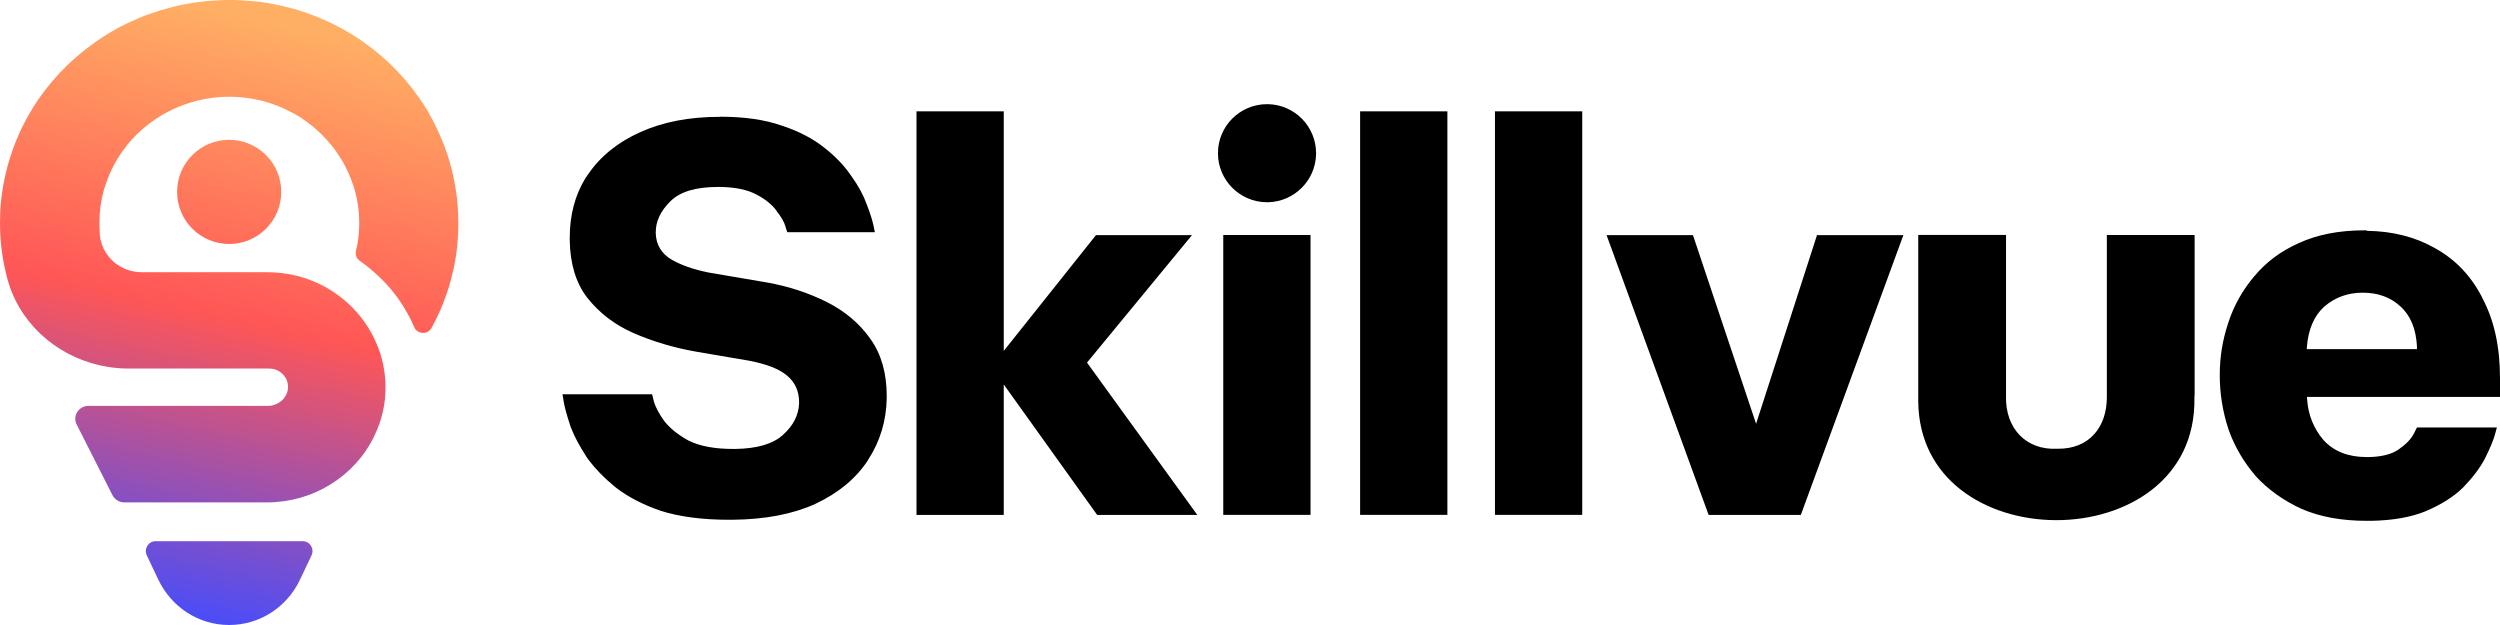
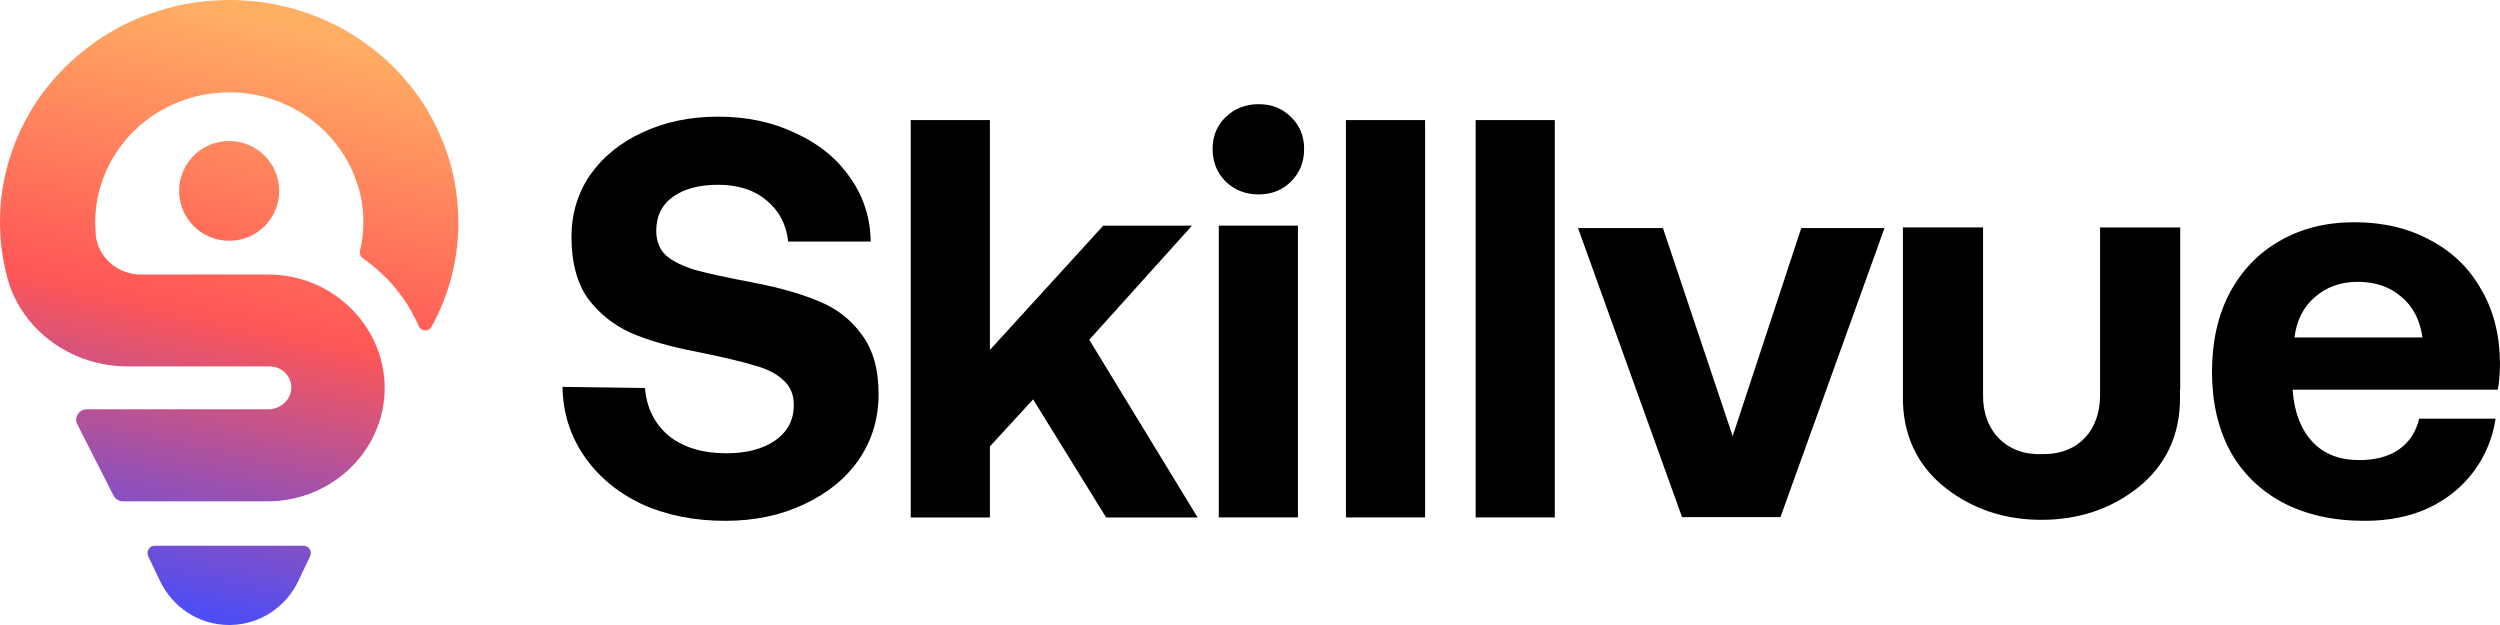
<svg xmlns="http://www.w3.org/2000/svg" width="960" height="240" viewBox="0 0 960 240" fill="none">
-   <path d="M116.257 207.817C119.014 207.818 120.828 210.74 119.619 213.277C118.146 216.392 116.672 219.468 115.199 222.582C110.364 232.887 99.975 240 88 240C76.025 240 65.674 232.887 60.801 222.582C59.328 219.468 57.854 216.353 56.381 213.277C55.172 210.74 56.986 207.818 59.743 207.817H116.257ZM88.04 0C89.514 2.2129e-10 90.988 0 92.462 0.116C92.86 0.116 93.219 0.116 93.657 0.193C94.733 0.271 95.768 0.31 96.844 0.426C97.162 0.426 97.442 0.503 97.721 0.503C98.836 0.58 99.951 0.735 101.026 0.89C102.341 1.083 103.616 1.277 104.891 1.548C105.488 1.625 106.126 1.78 106.724 1.935C108.158 2.205 109.591 2.554 111.025 2.941C112.101 3.174 113.177 3.483 114.253 3.831C115.488 4.218 116.722 4.606 117.957 5.031C120.507 5.921 123.017 6.928 125.447 8.05C126.045 8.321 126.642 8.592 127.239 8.901C128.036 9.288 128.833 9.636 129.59 10.062C130.307 10.448 131.064 10.836 131.741 11.223C131.821 11.223 131.9 11.3 131.979 11.339C132.696 11.764 133.414 12.191 134.131 12.616C135.326 13.313 136.562 14.087 137.757 14.899C138.314 15.248 138.832 15.596 139.39 16.021C140.346 16.718 141.302 17.376 142.258 18.111C142.537 18.305 142.816 18.499 143.135 18.77L144.768 20.085C145.445 20.627 146.082 21.169 146.72 21.749C147.357 22.291 147.955 22.833 148.553 23.375C149.867 24.575 151.142 25.813 152.337 27.09C152.895 27.709 153.532 28.328 154.09 28.986C154.687 29.605 155.245 30.264 155.763 30.883C156.161 31.308 156.479 31.734 156.838 32.198C157.196 32.585 157.555 33.05 157.874 33.437C158.272 33.94 158.631 34.443 158.989 34.907C159.547 35.604 160.025 36.262 160.503 36.958C161.22 37.964 161.898 38.932 162.535 39.938C162.694 40.132 162.814 40.325 162.934 40.558C163.651 41.602 164.288 42.725 164.925 43.847C164.925 43.847 164.925 43.873 164.925 43.924C165.642 45.162 166.28 46.363 166.917 47.64C167.594 48.955 168.192 50.232 168.75 51.548C169.188 52.554 169.626 53.561 170.064 54.605C170.184 54.915 170.303 55.225 170.423 55.534C170.821 56.502 171.14 57.43 171.459 58.437C171.857 59.404 172.136 60.333 172.415 61.339C172.694 62.19 172.973 63.081 173.172 63.971C173.53 65.248 173.849 66.486 174.088 67.802C174.367 69.118 174.646 70.395 174.845 71.711C175.602 76.2 176 80.805 176 85.526V85.72C176 87.19 175.999 88.661 175.88 90.132V90.364C175.641 95.627 174.844 100.813 173.569 105.806C171.817 112.926 169.148 119.699 165.643 126.007C164.209 128.638 160.264 128.367 159.029 125.62C159.029 125.62 159.029 125.594 159.029 125.542C158.671 124.691 158.272 123.801 157.834 122.911C157.436 122.099 156.998 121.324 156.56 120.512C156.56 120.434 156.479 120.395 156.479 120.356C156.001 119.505 155.524 118.653 155.006 117.841C154.926 117.647 154.767 117.454 154.688 117.299C154.409 116.873 154.129 116.448 153.811 115.983C153.452 115.442 153.094 114.938 152.695 114.396C151.221 112.346 149.628 110.411 147.915 108.592C147.357 107.973 146.76 107.392 146.162 106.851C146.003 106.696 145.843 106.502 145.684 106.386C143.333 104.103 140.824 102.013 138.155 100.155C136.92 99.304 136.362 97.833 136.681 96.401C137.159 94.428 137.518 92.376 137.717 90.325C137.796 89.629 137.836 88.893 137.876 88.158C137.876 87.307 137.955 86.494 137.955 85.643C137.955 81.231 137.358 76.935 136.203 72.91C136.044 72.368 135.884 71.788 135.685 71.285C133.255 63.739 128.992 56.966 123.375 51.51C121.702 49.846 119.869 48.297 117.957 46.904C117.956 46.903 117.947 46.894 117.878 46.827C115.966 45.434 113.973 44.157 111.822 43.073C108.755 41.448 105.568 40.132 102.182 39.164C100.987 38.777 99.832 38.507 98.637 38.274C95.211 37.539 91.665 37.151 88.04 37.151C84.415 37.151 80.869 37.539 77.443 38.274C76.248 38.507 75.053 38.816 73.897 39.164C70.432 40.17 67.086 41.525 63.978 43.19C63.341 43.499 62.743 43.847 62.145 44.195C58.72 46.246 55.532 48.684 52.704 51.432C51.151 52.941 49.677 54.567 48.362 56.309C44.897 60.72 42.187 65.751 40.435 71.208C40.236 71.75 40.076 72.291 39.917 72.833C38.762 76.858 38.164 81.154 38.164 85.565C38.164 86.417 38.163 87.23 38.243 88.081C38.243 88.468 38.244 88.855 38.323 89.242V90.364C38.403 90.635 38.403 90.945 38.482 91.254C38.482 91.447 38.483 91.641 38.562 91.873C38.562 91.95 38.562 92.028 38.642 92.106C38.721 92.531 38.882 92.996 39.001 93.422C39.081 93.847 39.239 94.273 39.438 94.698C39.757 95.472 40.156 96.208 40.555 96.904C40.555 96.982 40.634 97.097 40.753 97.175C40.992 97.523 41.192 97.833 41.431 98.143C41.67 98.491 41.949 98.84 42.268 99.149C42.427 99.343 42.586 99.536 42.745 99.652C42.904 99.807 43.025 99.961 43.224 100.116C43.861 100.774 44.538 101.316 45.295 101.78C46.012 102.245 46.769 102.671 47.565 103.058C47.645 103.058 47.725 103.135 47.805 103.135C48.163 103.328 48.522 103.444 48.88 103.561C50.553 104.18 52.426 104.528 54.338 104.528H102.501C112.699 104.528 121.822 107.663 129.191 112.888C140.664 120.976 147.835 134.095 148.034 148.104C148.154 154.451 146.839 160.991 143.771 167.338C140.067 175.155 134.131 181.541 126.96 185.991C119.789 190.442 111.345 192.919 102.501 192.919H47.765C45.813 192.919 44.06 191.835 43.184 190.132L29.439 163.004C27.766 159.715 30.236 155.844 34.02 155.844H103.218C105.488 155.844 108.237 154.296 109.393 152.438C112.579 147.756 109.153 141.525 103.337 141.525H49.358C46.69 141.525 44.06 141.293 41.511 140.906C23.783 138.081 8.844 125.929 3.466 109.211C2.948 107.663 2.55 106.076 2.191 104.489C0.757 98.413 0 92.067 0 85.526C7.42375e-06 82.701 0.12 79.954 0.398 77.245C0.478 76.162 0.638 75.116 0.797 74.071C0.916 73.065 1.075 72.059 1.274 71.053C1.434 70.124 1.634 69.156 1.833 68.228C1.913 67.88 1.952 67.57 2.031 67.261C2.27 66.177 2.549 65.132 2.828 64.087C3.107 62.926 3.466 61.804 3.824 60.682C4.143 59.637 4.502 58.63 4.86 57.585C4.86 57.43 4.94 57.314 4.979 57.198C5.378 56.153 5.737 55.108 6.175 54.063C6.573 53.057 6.972 52.129 7.41 51.2C7.49 50.968 7.609 50.697 7.729 50.465C8.127 49.536 8.605 48.646 9.083 47.756V47.678C10.119 45.627 11.274 43.614 12.469 41.641C13.664 39.667 14.979 37.732 16.333 35.913C16.333 35.913 16.34 35.907 16.413 35.836C18.445 33.05 20.675 30.418 23.065 27.864C23.862 27.013 24.66 26.199 25.496 25.387C26.85 24.071 28.245 22.794 29.679 21.556C31.83 19.698 34.061 17.957 36.411 16.293C37.447 15.558 38.562 14.822 39.638 14.087C40.753 13.39 41.869 12.694 43.024 12.036C44.14 11.378 45.295 10.72 46.45 10.14C48.761 8.94 51.191 7.818 53.621 6.812C54.856 6.308 56.09 5.805 57.325 5.379C59.835 4.489 62.424 3.676 65.014 3.019C65.97 2.786 66.886 2.515 67.803 2.283C68.759 2.051 69.675 1.858 70.631 1.664H70.711C73.38 1.161 76.129 0.736 78.917 0.465C80.152 0.349 81.387 0.232 82.622 0.193C84.415 0.077 86.247 0 88.04 0ZM88 53.687C99.046 53.687 108 62.641 108 73.686C108 84.732 99.046 93.686 88 93.686C76.954 93.686 68 84.732 68 73.686C68 62.641 76.954 53.687 88 53.687Z" fill="url(#paint0_linear_13820_1260)" />
-   <path d="M908.839 88.637C918.799 88.757 927.53 91.007 934.98 95.266C942.82 99.566 948.92 105.926 953.24 114.415V114.495C957.72 122.865 960 133.084 960 145.203V152.423H885.869L885.949 153.523C886.369 159.363 888.459 164.532 892.199 168.962C896.179 173.342 901.739 175.512 908.759 175.512H909.729C914.479 175.392 918.299 174.482 921 172.632C923.86 170.662 925.86 168.602 926.95 166.472C927.06 166.232 927.18 166.042 927.26 165.842C927.38 165.642 927.45 165.452 927.53 165.292L928.11 164.152H958.8L958.1 166.722V166.762C957.44 169.132 956.13 172.212 954.24 176.042C952.35 179.631 949.57 183.341 945.9 187.131C942.27 190.721 937.41 193.8 931.3 196.37C925.74 198.62 918.829 199.84 910.529 200H908.869C899.139 200 890.799 198.46 883.739 195.38C876.669 192.1 870.769 187.881 866.019 182.631V182.591C861.699 177.541 858.369 171.932 856.059 165.772L855.629 164.552V164.512C853.469 157.883 852.389 151.053 852.389 144.023C852.389 136.994 853.469 130.524 855.669 123.895C857.829 117.265 861.189 111.346 865.669 106.056V105.976H865.749C870.189 100.646 875.829 96.427 882.739 93.347C889.809 90.107 898.179 88.447 907.909 88.447H908.869L908.829 88.647L908.839 88.637ZM276.491 44.82C285.831 44.82 293.751 45.96 300.231 48.249H300.271C306.791 50.419 312.241 53.259 316.561 56.739C320.651 59.939 323.931 63.328 326.442 66.928L326.942 67.638C329.682 71.428 331.612 75.058 332.852 78.538C334.162 81.937 335.012 84.657 335.442 86.707L335.942 89.157H302.311L301.691 87.297V87.217C301.191 85.287 299.991 83.267 298.251 81.097V81.017C296.471 78.528 293.771 76.398 290.261 74.588C286.821 72.808 282.311 71.908 276.791 71.788H275.671C267.291 71.788 261.041 73.568 257.291 77.438C253.701 81.027 251.81 84.937 251.81 89.127V89.557C251.93 93.977 254.011 97.416 257.911 99.706C261.651 101.836 266.291 103.456 271.691 104.566L272.771 104.766L294.551 108.476C302.931 109.976 310.571 112.505 317.561 116.015C324.511 119.525 330.072 124.225 334.242 130.144C338.412 135.984 340.502 143.294 340.502 152.053V152.883C340.342 161.572 337.992 169.422 333.402 176.491V176.571C328.802 183.641 322.051 189.281 313.051 193.51C304.361 197.46 293.751 199.47 281.241 199.59H280.001C269.691 199.59 260.931 198.44 253.751 196.16C247.07 193.87 241.47 190.991 236.88 187.511L236.03 186.841C231.98 183.521 228.62 180.051 225.92 176.461L224.88 174.962V174.882C222.49 171.212 220.63 167.702 219.32 164.382L218.82 163.042V162.962C217.58 159.173 216.77 156.173 216.39 153.883V153.763L216 151.393H250.4L250.79 152.933C250.87 153.253 250.94 153.523 251.02 153.883V153.923L251.14 154.353C251.8 156.483 253.07 158.853 254.921 161.462C256.971 164.182 259.901 166.592 263.651 168.762L264.421 169.192C268.781 171.362 274.501 172.392 281.521 172.392H282.331C290.631 172.272 296.811 170.532 300.711 166.942C304.611 163.432 306.691 159.403 306.851 154.863V154.433C306.851 150.173 305.271 146.693 302.101 144.133C299.131 141.644 294.381 139.834 287.971 138.564L267.391 135.054C258.861 133.554 250.83 131.184 243.3 127.915C235.96 124.675 230.02 120.095 225.42 114.215C221.13 108.566 218.89 101.226 218.78 92.147V91.277C218.78 82.597 220.79 75.018 224.76 68.498L225.73 67.078C230.48 60.089 237.16 54.639 245.88 50.739C254.601 46.83 264.531 44.86 276.501 44.86L276.491 44.82ZM770.307 152.303C770.187 158.343 772.087 163.552 775.598 167.142C779.078 170.732 784.088 172.632 790.078 172.312H790.228C796.098 172.392 800.888 170.372 804.128 166.782C807.298 163.312 808.958 158.413 809.028 152.843V90.237H842.738V151.853H842.658V152.883C842.888 168.512 836.368 180.201 826.438 187.981C816.478 195.8 803.078 199.74 789.648 199.74C776.218 199.74 762.817 195.79 752.857 187.981C743.247 180.441 736.797 169.232 736.607 154.313V90.207H770.317V152.303H770.307ZM385.452 134.734L420.853 90.287H457.723L417.413 139.234L459.763 197.73H421.313L385.442 147.633V197.73H351.932V42.76H385.442V134.734H385.452ZM503.244 197.7H469.733V90.247H503.244V197.7ZM555.795 197.7H522.284V42.76H555.795V197.74V197.7ZM607.575 197.7H574.065V42.76H607.575V197.74V197.7ZM674.326 162.762L697.726 90.287H730.897L691.516 197.74H656.116L616.925 90.287H650.096L674.346 162.762H674.326ZM907.259 112.395C901.619 112.395 896.759 114.135 892.669 117.605L892.279 117.965C888.539 121.475 886.409 126.535 885.869 132.964L885.789 134.074H928.11V133.004C927.76 126.335 925.68 121.165 921.7 117.605C917.879 114.095 913.049 112.395 907.339 112.395H907.259ZM487.034 40C497.224 40.28 505.374 48.609 505.374 58.829V59.299C505.104 69.328 497.034 77.378 487.034 77.658H486.534C476.144 77.658 467.693 69.208 467.693 58.829C467.693 48.45 476.114 40 486.534 40H487.034Z" fill="black" />
+   <path d="M116.582 209.564L116.769 209.57C118.686 209.698 119.955 211.775 119.07 213.628C118.325 215.197 117.579 216.759 116.834 218.319C116.089 219.88 115.343 221.441 114.597 223.013C109.938 232.911 100.017 239.783 88.547 239.995L88 240C76.301 240 66.175 233.072 61.403 223.013C59.913 219.873 58.422 216.73 56.93 213.626C56.018 211.714 57.398 209.564 59.418 209.564H116.582ZM89.156 0.002C90.263 0.007 91.351 0.029 92.434 0.114L92.474 0.117H92.513C92.92 0.117 93.201 0.118 93.546 0.179L93.598 0.189L93.65 0.192C94.784 0.273 95.771 0.309 96.837 0.423L96.891 0.429H96.945C97.031 0.429 97.121 0.44 97.27 0.46C97.386 0.475 97.567 0.499 97.762 0.504C98.849 0.579 99.943 0.73 101.032 0.886C102.361 1.081 103.621 1.274 104.874 1.539L104.915 1.547L104.954 1.553C105.491 1.622 106.083 1.763 106.685 1.918L106.718 1.927L106.751 1.933C108.168 2.2 109.591 2.546 111.026 2.932L111.051 2.938L111.077 2.943C112.121 3.168 113.176 3.469 114.244 3.814C115.493 4.204 116.736 4.593 117.968 5.016C120.518 5.904 123.028 6.908 125.454 8.025C126.061 8.299 126.648 8.565 127.225 8.863L127.249 8.875C128.105 9.289 128.841 9.607 129.572 10.017L129.588 10.025C130.343 10.431 131.07 10.801 131.742 11.184L131.974 11.316H132.007C132.357 11.523 132.707 11.729 133.057 11.936C133.42 12.151 133.782 12.367 134.144 12.581C135.334 13.273 136.572 14.045 137.76 14.85L137.793 14.872C138.337 15.21 138.834 15.544 139.367 15.949L139.385 15.963C140.382 16.688 141.31 17.323 142.265 18.055L142.285 18.07L142.305 18.083C142.587 18.279 142.833 18.449 143.114 18.687L143.123 18.696L143.134 18.704L144.786 20.03C145.455 20.564 146.087 21.099 146.714 21.669L146.726 21.681L146.74 21.692C147.37 22.226 147.963 22.762 148.569 23.309C149.883 24.505 151.151 25.734 152.338 26.997C152.979 27.706 153.51 28.206 154.078 28.873L154.099 28.898L154.122 28.922C154.698 29.518 155.243 30.157 155.766 30.781L155.784 30.803L155.803 30.823C156.165 31.209 156.453 31.592 156.828 32.077L156.857 32.112L156.887 32.146C157.219 32.503 157.537 32.914 157.884 33.334C158.3 33.858 158.592 34.277 159.004 34.809L159.016 34.822C159.561 35.501 160.03 36.144 160.503 36.83L160.512 36.845C161.236 37.857 161.908 38.815 162.537 39.805L162.571 39.858L162.611 39.907C162.714 40.032 162.799 40.163 162.896 40.352L162.925 40.408L162.961 40.46C163.611 41.404 164.196 42.418 164.798 43.474V43.555L164.934 43.79C165.647 45.017 166.282 46.209 166.919 47.482L166.925 47.493C167.599 48.798 168.193 50.063 168.747 51.367C169.186 52.373 169.627 53.383 170.063 54.419C170.124 54.575 170.185 54.731 170.245 54.887C170.306 55.043 170.366 55.2 170.427 55.356L170.431 55.366L170.435 55.377C170.823 56.316 171.137 57.224 171.454 58.224L171.467 58.264L171.483 58.303C171.862 59.222 172.131 60.111 172.41 61.115L172.424 61.16C172.705 62.014 172.974 62.873 173.164 63.721L173.17 63.746L173.177 63.773C173.536 65.048 173.848 66.262 174.082 67.543L174.085 67.558L174.088 67.572C174.372 68.909 174.647 70.165 174.843 71.456L174.845 71.473C175.602 75.945 176 80.533 176 85.237V85.432C176 86.921 175.998 88.364 175.881 89.799L175.879 89.84V90.087C175.639 95.317 174.845 100.473 173.573 105.437C171.821 112.531 169.153 119.285 165.651 125.568C164.665 127.371 161.877 127.334 160.857 125.432V125.385L160.778 125.198C160.41 124.325 159.998 123.409 159.544 122.49C159.148 121.684 158.706 120.901 158.292 120.138L158.278 120.099L158.269 120.08C158.26 120.058 158.251 120.037 158.242 120.017C158.207 119.948 158.169 119.891 158.139 119.849C157.672 119.02 157.19 118.164 156.666 117.34C156.595 117.191 156.514 117.064 156.464 116.986C156.423 116.923 156.406 116.899 156.381 116.859C156.36 116.827 156.353 116.814 156.353 116.814L156.329 116.768L156.301 116.724L155.868 116.07C155.722 115.851 155.571 115.627 155.41 115.393C155.036 114.831 154.666 114.311 154.26 113.761C152.933 111.919 151.512 110.169 149.996 108.51L149.34 107.805C148.756 107.16 148.137 106.56 147.527 106.007C147.464 105.946 147.42 105.898 147.315 105.79C147.242 105.715 147.137 105.61 147.012 105.511C144.61 103.188 142.042 101.058 139.31 99.161L139.142 99.036C138.352 98.402 138.009 97.404 138.228 96.422C138.719 94.395 139.089 92.286 139.295 90.173C139.378 89.441 139.42 88.674 139.46 87.945L139.461 87.918V87.891C139.461 87.489 139.479 87.094 139.499 86.671C139.509 86.463 139.52 86.247 139.528 86.027L139.541 85.354C139.541 80.815 138.925 76.388 137.729 72.236C137.582 71.737 137.408 71.114 137.196 70.567C134.765 63.039 130.558 56.262 125.026 50.741L124.487 50.211C122.776 48.516 120.906 46.939 118.958 45.52L118.927 45.489L118.875 45.439L118.817 45.397C116.851 43.969 114.787 42.649 112.55 41.526C109.396 39.861 106.113 38.509 102.622 37.515C101.382 37.116 100.187 36.838 98.971 36.602C95.437 35.846 91.78 35.447 88.04 35.447C84.535 35.447 81.101 35.797 77.773 36.464L77.11 36.602C75.871 36.843 74.638 37.161 73.453 37.517C69.882 38.55 66.432 39.943 63.225 41.655C62.554 41.982 61.928 42.344 61.339 42.687L61.329 42.693C57.798 44.8 54.511 47.306 51.593 50.133C49.996 51.68 48.474 53.352 47.111 55.15C43.534 59.691 40.735 64.87 38.925 70.488C38.716 71.058 38.55 71.623 38.394 72.152C37.199 76.305 36.58 80.737 36.58 85.276C36.58 86.111 36.579 86.96 36.66 87.853C36.66 88.194 36.662 88.624 36.741 89.072V90.26L36.782 90.4C36.797 90.45 36.808 90.519 36.83 90.681C36.844 90.789 36.867 90.943 36.902 91.112C36.903 91.284 36.915 91.526 36.99 91.806C37.002 91.927 37.036 92.093 37.127 92.268C37.225 92.694 37.373 93.156 37.458 93.453C37.536 93.835 37.659 94.203 37.804 94.552L37.964 94.913C38.288 95.692 38.683 96.422 39.063 97.089C39.116 97.242 39.19 97.361 39.243 97.435C39.304 97.52 39.377 97.599 39.456 97.671C39.653 97.961 39.862 98.274 40.094 98.574C40.347 98.937 40.646 99.31 40.993 99.653C41.116 99.802 41.315 100.044 41.546 100.232C41.621 100.31 41.818 100.517 42.014 100.682C42.702 101.385 43.436 101.971 44.254 102.473C45.015 102.964 45.817 103.415 46.659 103.822L46.867 103.924H46.926L46.938 103.929C46.938 103.929 46.974 103.938 46.995 103.944C47.399 104.146 47.789 104.275 48.106 104.378C49.904 105.037 51.907 105.407 53.951 105.407H102.668L103.612 105.416C113.333 105.602 122.022 108.662 129.08 113.65C140.431 121.628 147.516 134.564 147.713 148.355C147.831 154.601 146.534 161.042 143.502 167.296C139.843 174.994 133.973 181.297 126.874 185.689C120.003 189.941 111.945 192.369 103.488 192.516L102.668 192.523H47.302C45.708 192.523 44.281 191.642 43.567 190.259L29.668 162.909L29.553 162.662C28.462 160.11 30.377 157.154 33.4 157.153H103.393C104.754 157.153 106.192 156.697 107.43 156.012C108.667 155.328 109.799 154.361 110.497 153.243C114.167 147.812 110.14 140.698 103.513 140.698H48.914C46.276 140.698 43.67 140.469 41.135 140.086C23.553 137.293 8.772 125.282 3.457 108.811L3.453 108.8C2.945 107.286 2.552 105.723 2.192 104.136L1.929 102.989C0.75 97.665 0.091 92.137 0.009 86.457L0 85.237C7.64357e-06 82.416 0.12 79.681 0.398 76.989L0.4 76.96C0.477 75.912 0.632 74.896 0.794 73.837L0.797 73.821L0.799 73.805C0.917 72.816 1.074 71.826 1.27 70.837L1.274 70.812C1.432 69.897 1.631 68.938 1.831 68.004C1.876 67.809 1.909 67.624 1.937 67.474C1.967 67.314 1.992 67.188 2.023 67.069L2.031 67.035C2.267 65.968 2.543 64.934 2.826 63.877L2.83 63.865L2.833 63.852C3.105 62.724 3.455 61.627 3.82 60.49L3.824 60.478C4.139 59.446 4.494 58.456 4.862 57.387L4.916 57.229V57.162C4.916 57.162 4.934 57.122 4.945 57.097C4.953 57.078 4.961 57.055 4.971 57.03C5.39 55.932 5.731 54.935 6.167 53.899L6.175 53.881C6.571 52.883 6.966 51.967 7.399 51.052L7.422 51.002L7.441 50.949C7.503 50.77 7.602 50.542 7.705 50.342L7.722 50.311L7.735 50.278C8.118 49.389 8.58 48.53 9.067 47.626L9.187 47.403V47.313C10.191 45.349 11.306 43.413 12.466 41.504C13.642 39.567 14.937 37.665 16.272 35.873L16.296 35.852L16.357 35.792L16.407 35.722C18.433 32.953 20.663 30.331 23.058 27.779C23.853 26.932 24.649 26.122 25.483 25.314C26.838 24.002 28.234 22.727 29.669 21.492C31.82 19.64 34.051 17.905 36.403 16.245C37.433 15.516 38.525 14.796 39.623 14.048C40.752 13.345 41.862 12.656 43.008 12.005L43.021 11.997C44.142 11.338 45.288 10.688 46.427 10.117L46.439 10.112C48.748 8.916 51.18 7.796 53.613 6.792C54.866 6.283 56.086 5.787 57.303 5.369C59.814 4.481 62.408 3.668 64.987 3.014C65.923 2.788 66.981 2.483 67.819 2.271C68.732 2.05 69.613 1.865 70.537 1.678H70.607L70.7 1.66C73.376 1.157 76.124 0.733 78.906 0.464C80.161 0.346 81.38 0.233 82.592 0.195L82.626 0.193C84.424 0.077 86.255 0 88.04 0L89.156 0.002ZM88 54.138C98.614 54.138 107.218 62.716 107.218 73.297C107.218 83.879 98.614 92.457 88 92.457C77.552 92.457 69.051 84.145 68.787 73.792L68.782 73.297C68.782 62.716 77.386 54.138 88 54.138Z" fill="url(#paint0_linear_5762_5436)" />
+   <path d="M275.716 44.796C286.783 44.796 296.7 46.902 305.467 51.116C314.377 55.185 321.352 60.851 326.382 68.116C331.556 75.382 334.213 83.596 334.357 92.75H302.662C301.944 86.212 299.214 80.979 294.472 77.056C289.729 72.988 283.476 70.954 275.716 70.954C268.531 70.954 262.778 72.481 258.467 75.532C254.157 78.583 252.006 82.942 252.005 88.607C252.005 92.676 253.299 95.874 255.885 98.199C258.473 100.379 262.139 102.195 266.881 103.648C271.624 104.955 278.956 106.556 288.871 108.445C298.93 110.334 307.413 112.737 314.311 115.643C321.207 118.404 326.74 122.69 330.907 128.5C335.218 134.168 337.377 141.795 337.377 151.385C337.377 160.685 334.862 169.044 329.832 176.454C324.802 183.72 317.756 189.458 308.702 193.672C299.791 197.886 289.731 200 278.521 200C266.448 200 255.666 197.813 246.181 193.454C236.84 188.95 229.508 182.778 224.191 174.931C218.872 167.084 216.144 158.291 216 148.556L247.695 148.991C248.269 156.546 251.285 162.647 256.746 167.297C262.351 171.802 269.753 174.06 278.951 174.06C286.568 174.06 292.75 172.461 297.492 169.264C302.378 165.922 304.822 161.341 304.822 155.528C304.822 151.459 303.457 148.261 300.726 145.936C298.14 143.465 294.402 141.577 289.516 140.269C284.773 138.816 277.37 137.071 267.311 135.037C257.393 133.148 249.055 130.754 242.301 127.847C235.545 124.796 230.017 120.359 225.705 114.547C221.537 108.588 219.45 100.744 219.45 91.009C219.45 82.145 221.822 74.221 226.565 67.246C231.451 60.272 238.133 54.821 246.611 50.898C255.235 46.829 264.937 44.796 275.716 44.796Z" fill="black" />
+   <path fill-rule="evenodd" clip-rule="evenodd" d="M904.071 85.342C915.043 85.343 924.679 87.594 932.979 92.097C941.422 96.457 947.969 102.709 952.613 110.847C957.396 118.839 959.858 128.283 960 139.181C960 143.104 959.72 146.592 959.158 149.644H880.428V150.514C881.131 158.652 883.663 165.049 888.025 169.699C892.387 174.35 898.368 176.672 905.966 176.672C912.016 176.672 917.011 175.369 920.951 172.754C925.031 169.993 927.704 165.992 928.97 160.76H958.307C957.182 168.17 954.44 174.857 950.078 180.815C945.715 186.774 939.945 191.498 932.768 194.986C925.594 198.328 917.365 200 908.08 200C895.98 200 885.493 197.67 876.629 193.019C867.905 188.369 861.147 181.763 856.363 173.19C851.719 164.471 849.405 154.369 849.405 142.889C849.405 131.263 851.65 121.162 856.153 112.588C860.796 103.869 867.204 97.183 875.365 92.533C883.666 87.738 893.237 85.342 904.071 85.342ZM905.334 108.227C898.862 108.227 893.371 110.188 888.868 114.111C884.507 117.889 881.905 123.05 881.059 129.588H930.241C929.256 122.76 926.507 117.526 922.004 113.894C917.642 110.118 912.086 108.227 905.334 108.227Z" fill="black" />
+   <path d="M761.494 151.577C761.363 158.305 763.52 164.256 767.665 168.419C771.768 172.578 777.617 174.701 784.402 174.37H785.163C791.577 174.312 796.973 172.065 800.709 168.008C804.455 163.975 806.339 158.385 806.426 152.213V87.351H837.202V149.384H837.119V152.255C837.352 167.571 831.068 179.065 821.408 186.892L820.465 187.637C810.176 195.556 798.001 199.615 783.939 199.615C769.878 199.615 757.702 195.556 747.412 187.637C737.843 180.273 731.336 169.474 730.758 155.101L730.725 153.695V87.318H761.494V151.577Z" fill="black" />
+   <path d="M380.116 134.385L423.658 86.648H457.727L418.272 130.467L459.878 198.694H424.742L396.712 153.352L380.116 171.44V198.694H349.72V46.11H380.116V134.385Z" fill="black" />
+   <path d="M547.233 198.694H516.837V46.11H547.233V198.694Z" fill="black" />
+   <path d="M597.041 198.694H566.645V46.11H597.041V198.694Z" fill="black" />
+   <path d="M498.41 198.686H468.014V86.648H498.41V198.686Z" fill="black" />
+   <path d="M665.347 167.473L691.689 87.577H723.649L683.697 198.569H645.905L605.962 87.577H638.567L665.347 167.473Z" fill="black" />
+   <path d="M483.319 40C488.349 40 492.515 41.672 495.82 45.014C499.126 48.21 500.783 52.278 500.784 57.218C500.784 62.159 499.126 66.306 495.82 69.648C492.516 72.988 488.348 74.661 483.319 74.662C478.289 74.662 474.044 72.99 470.595 69.648C467.29 66.306 465.639 62.159 465.639 57.218C465.64 52.279 467.291 48.21 470.595 45.014C474.044 41.672 478.289 40 483.319 40Z" fill="black" />
  <defs>
-     <linearGradient id="paint0_linear_13820_1260" x1="131.5" y1="14" x2="81.5" y2="238.5" gradientUnits="userSpaceOnUse">
+     <linearGradient id="paint0_linear_5762_5436" x1="131.5" y1="14" x2="81.5" y2="238.5" gradientUnits="userSpaceOnUse">
      <stop stop-color="#FFAF64" />
      <stop offset="0.5" stop-color="#FF5656" />
      <stop offset="1" stop-color="#4B4DF7" />
    </linearGradient>
  </defs>
</svg>
